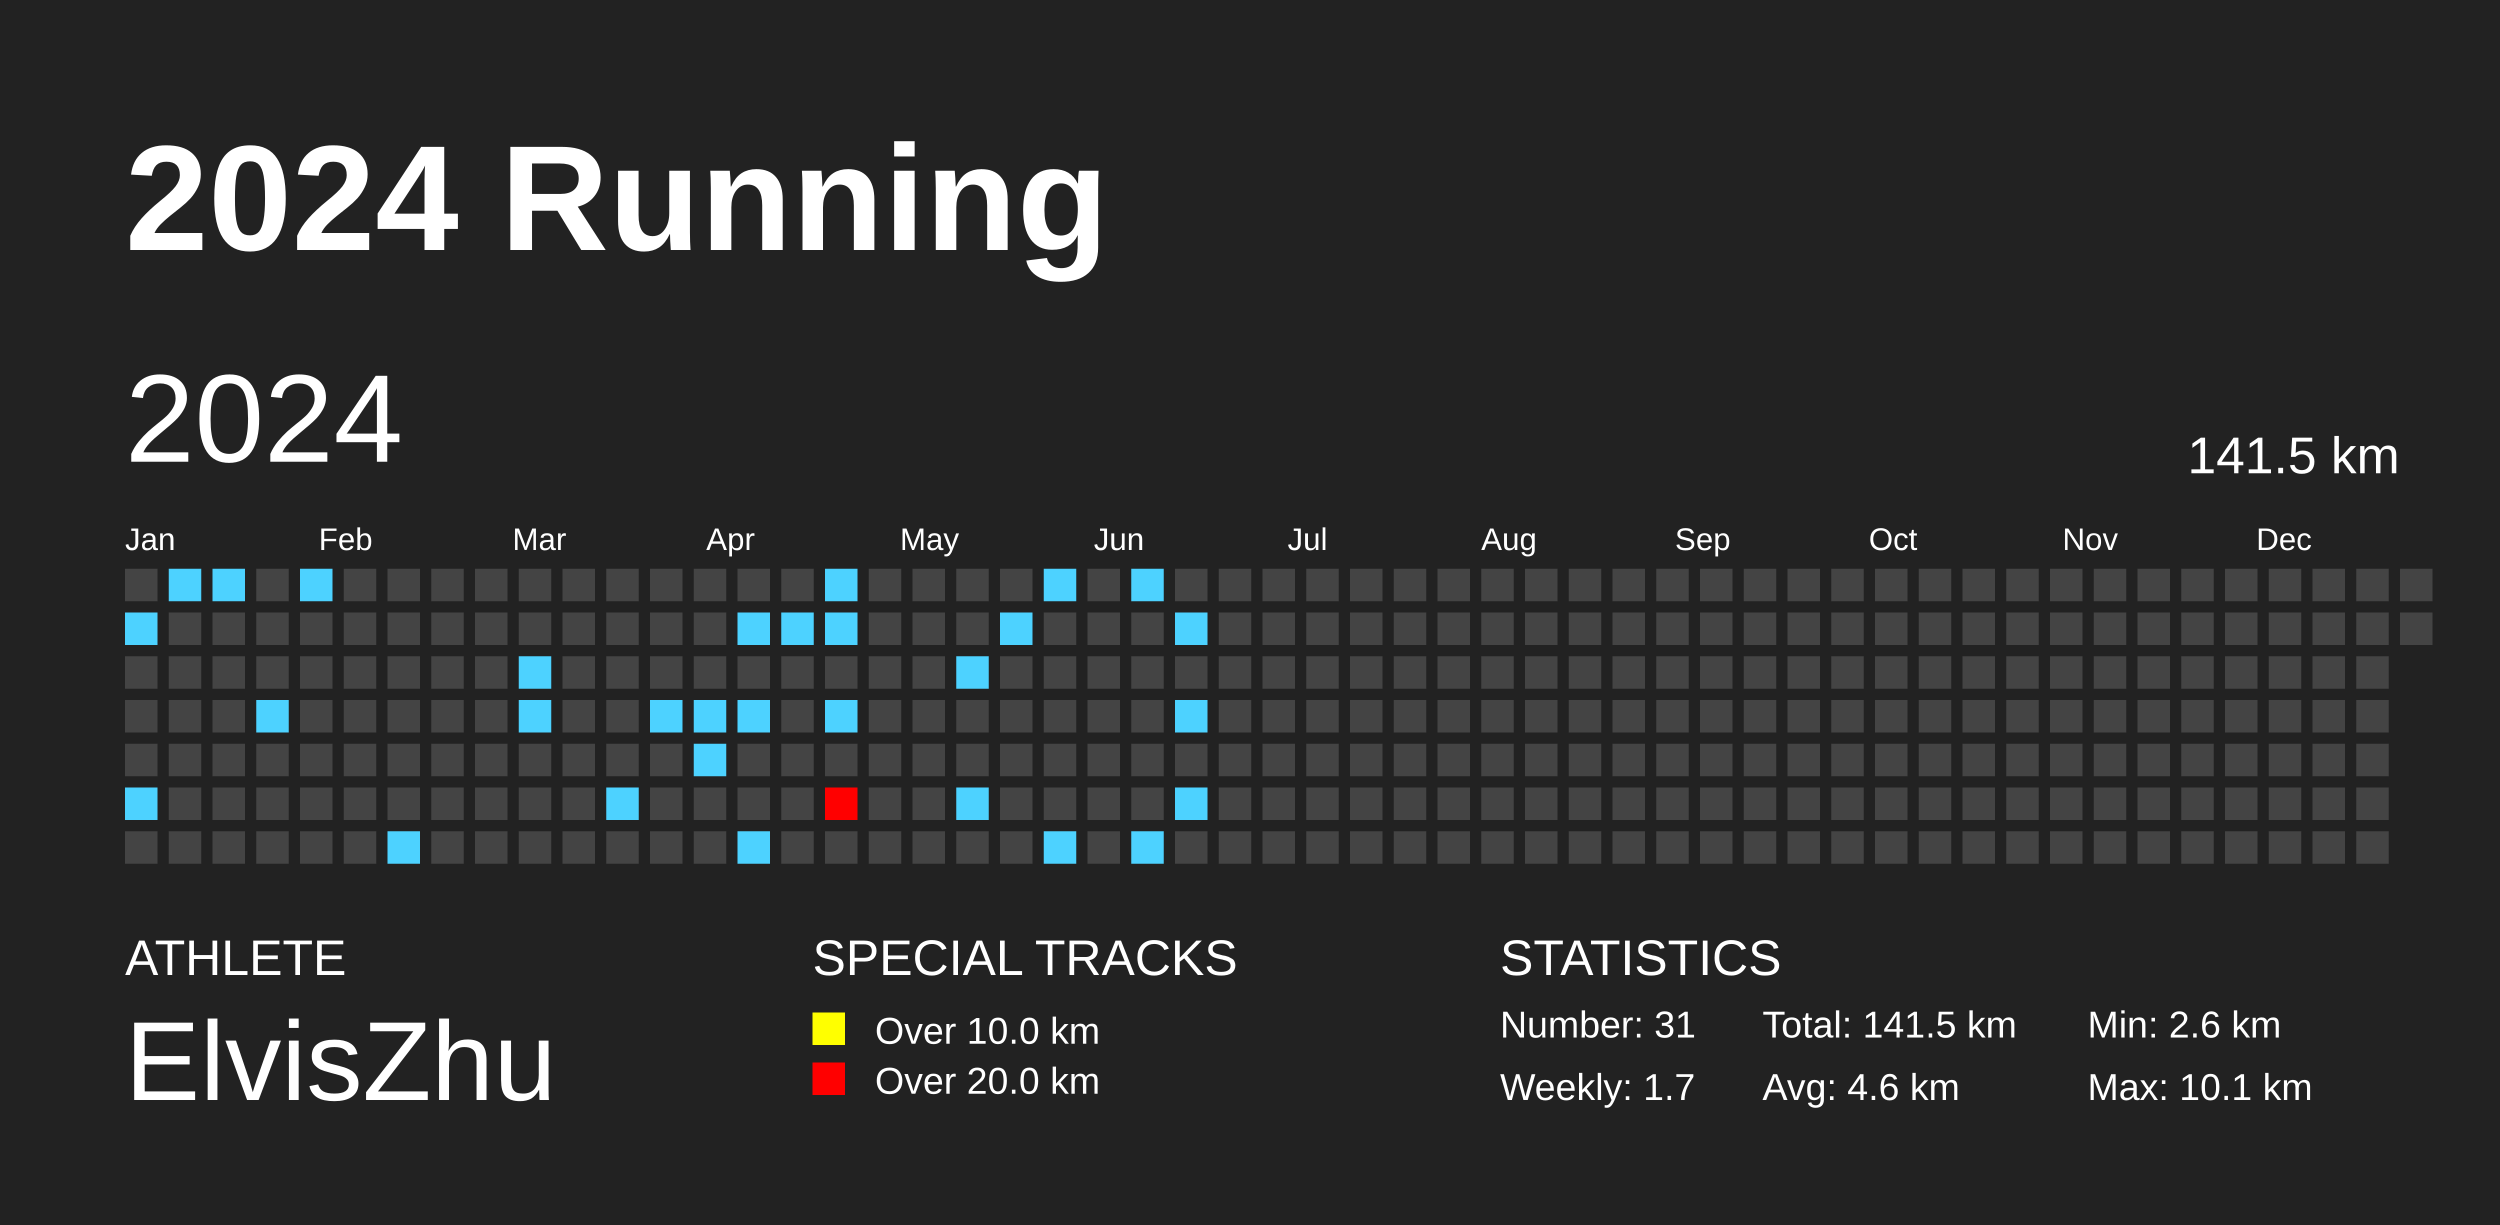
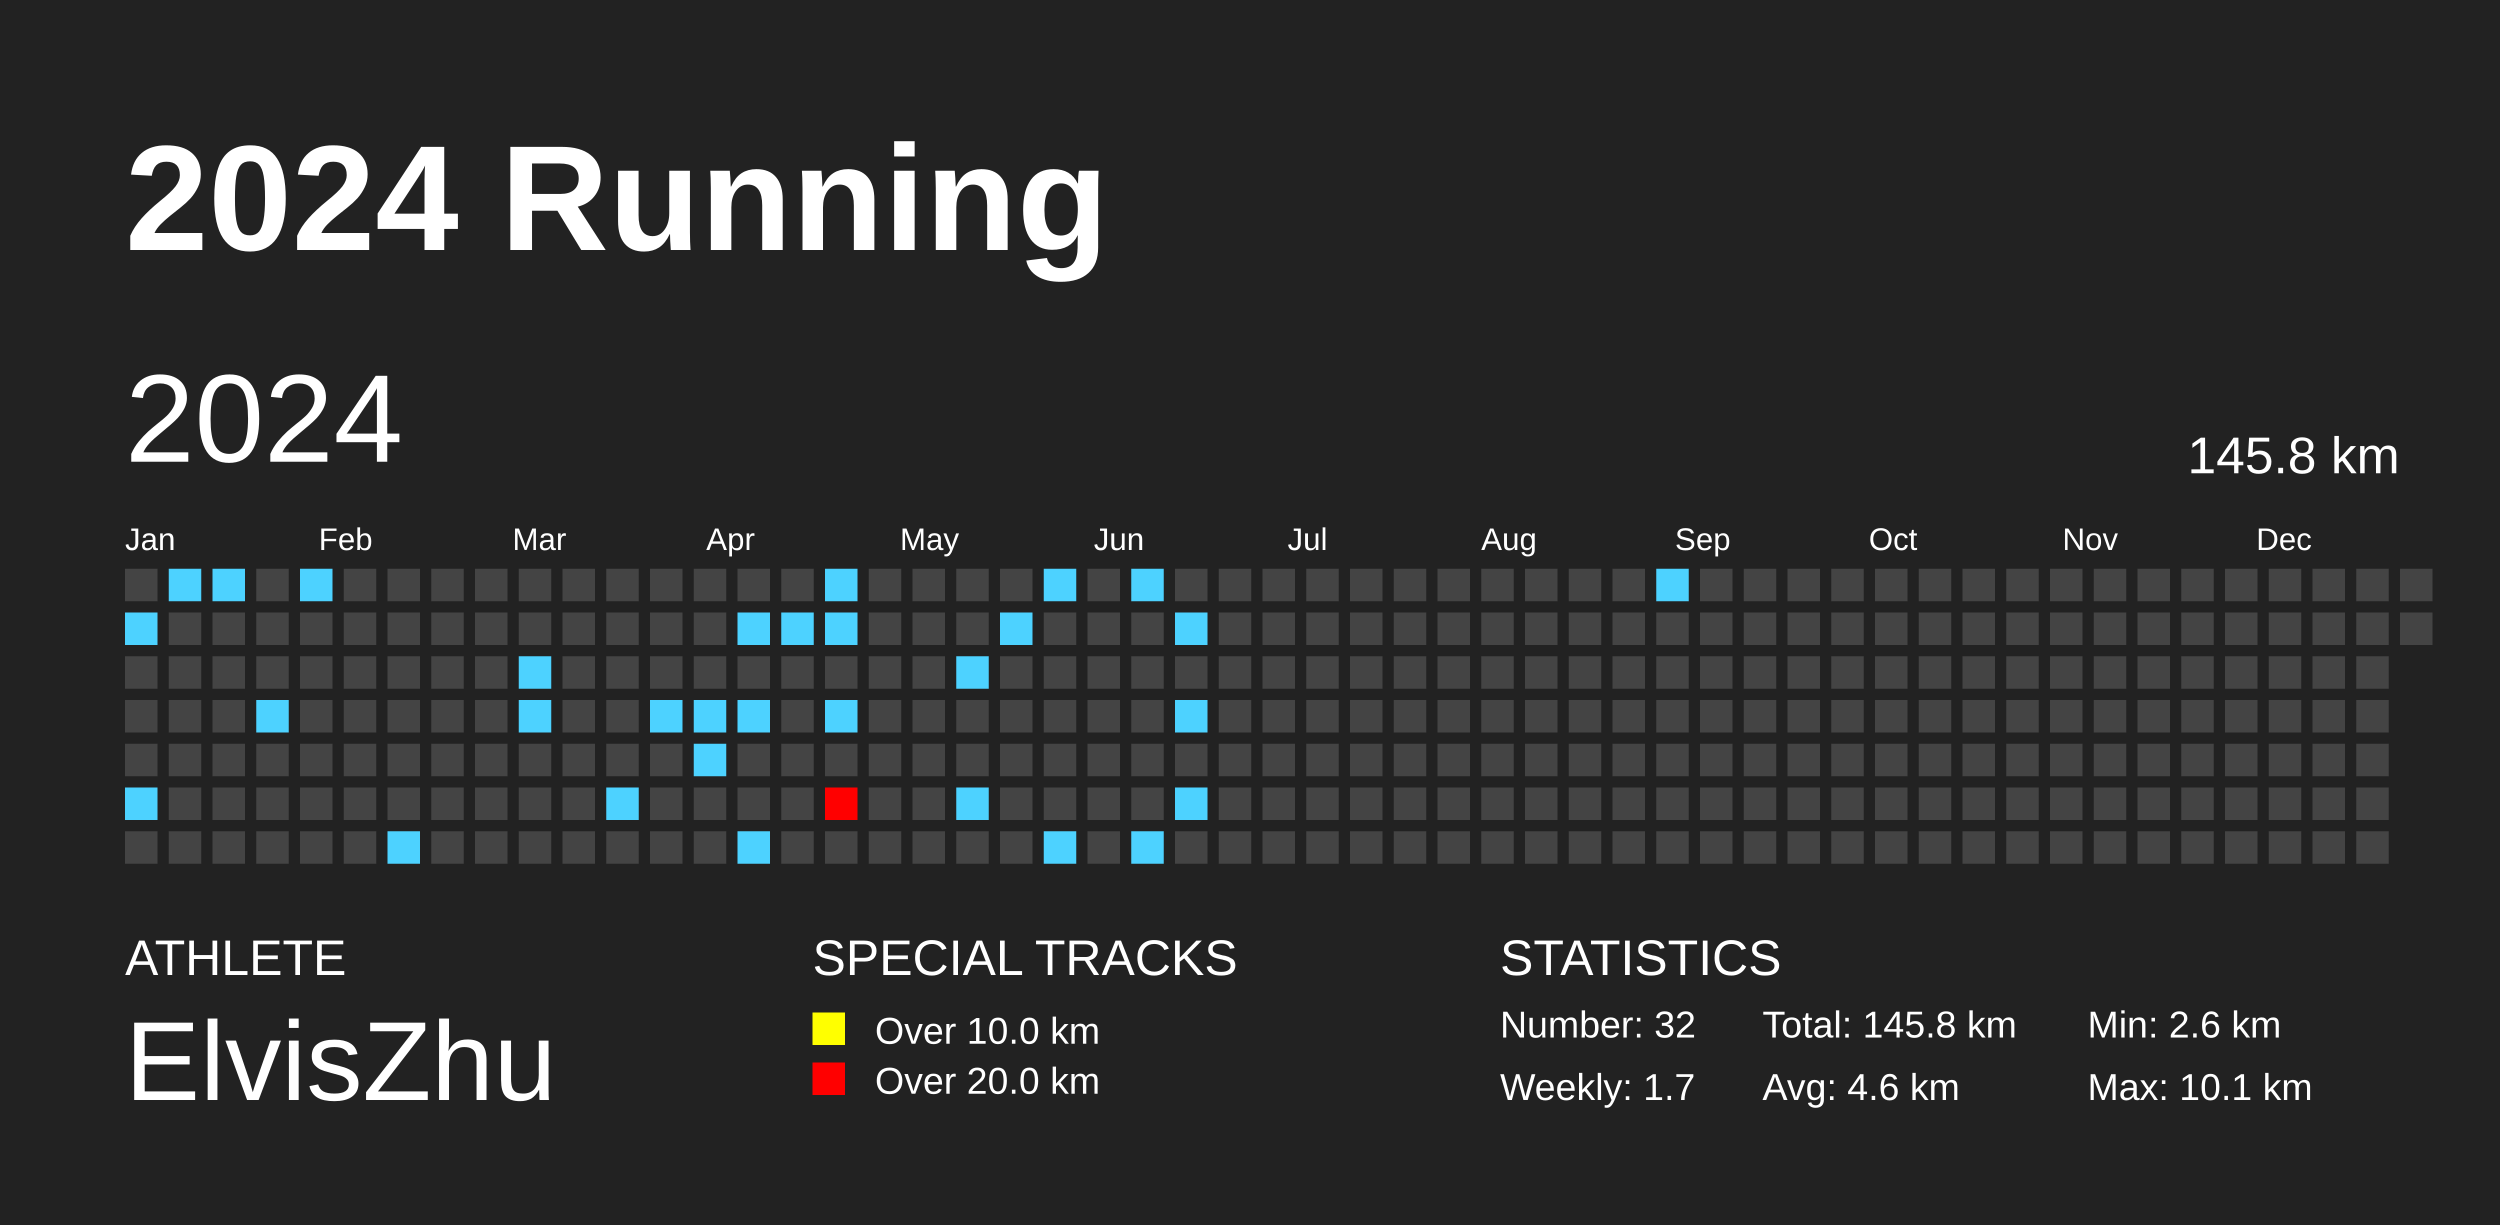
<svg xmlns="http://www.w3.org/2000/svg" baseProfile="full" height="98mm" version="1.1" viewBox="0,0,200,98" width="200mm">
  <defs />
  <rect fill="#222222" height="98" width="200" x="0" y="0" />
  <text fill="#FFFFFF" style="font-size:12px; font-family:Arial; font-weight:bold;" x="10" y="20">2024 Running</text>
  <text fill="#FFFFFF" style="font-size:4px; font-family:Arial" x="10" y="78">ATHLETE</text>
  <text fill="#FFFFFF" style="font-size:9px; font-family:Arial" x="10" y="88">ElvisZhu</text>
  <text fill="#FFFFFF" style="font-size:4px; font-family:Arial" x="65" y="78">SPECIAL TRACKS</text>
  <rect fill="yellow" height="2.6" width="2.6" x="65" y="81" />
  <text fill="#FFFFFF" style="font-size:3px; font-family:Arial" x="70" y="83.5">Over 10.0 km</text>
  <rect fill="red" height="2.6" width="2.6" x="65" y="85" />
  <text fill="#FFFFFF" style="font-size:3px; font-family:Arial" x="70" y="87.5">Over 20.0 km</text>
  <text fill="#FFFFFF" style="font-size:4px; font-family:Arial" x="120" y="78">STATISTICS</text>
-   <text fill="#FFFFFF" style="font-size:3px; font-family:Arial" x="120" y="83">Number: 31</text>
+   <text fill="#FFFFFF" style="font-size:3px; font-family:Arial" x="120" y="83">Number: 32</text>
  <text fill="#FFFFFF" style="font-size:3px; font-family:Arial" x="120" y="88">Weekly: 1.7</text>
-   <text fill="#FFFFFF" style="font-size:3px; font-family:Arial" x="141" y="83">Total: 141.5 km</text>
+   <text fill="#FFFFFF" style="font-size:3px; font-family:Arial" x="141" y="83">Total: 145.8 km</text>
  <text fill="#FFFFFF" style="font-size:3px; font-family:Arial" x="141" y="88">Avg: 4.6 km</text>
  <text fill="#FFFFFF" style="font-size:3px; font-family:Arial" x="167" y="83">Min: 2.6 km</text>
  <text fill="#FFFFFF" style="font-size:3px; font-family:Arial" x="167" y="88">Max: 10.1 km</text>
  <text dominant-baseline="hanging" fill="#FFFFFF" style="font-size:10.0px; font-family:Arial;" x="10" y="30">2024</text>
-   <text dominant-baseline="hanging" fill="#FFFFFF" style="font-size:4.125px; font-family:Arial;" x="175" y="35">141.5 km</text>
+   <text dominant-baseline="hanging" fill="#FFFFFF" style="font-size:4.125px; font-family:Arial;" x="175" y="35">145.8 km</text>
  <text fill="#FFFFFF" style="font-size:2.5px; font-family:Arial" x="10.0" y="44">Jan</text>
  <text fill="#FFFFFF" style="font-size:2.5px; font-family:Arial" x="25.5" y="44">Feb</text>
  <text fill="#FFFFFF" style="font-size:2.5px; font-family:Arial" x="41.0" y="44">Mar</text>
  <text fill="#FFFFFF" style="font-size:2.5px; font-family:Arial" x="56.5" y="44">Apr</text>
  <text fill="#FFFFFF" style="font-size:2.5px; font-family:Arial" x="72.0" y="44">May</text>
  <text fill="#FFFFFF" style="font-size:2.5px; font-family:Arial" x="87.5" y="44">Jun</text>
  <text fill="#FFFFFF" style="font-size:2.5px; font-family:Arial" x="103.0" y="44">Jul</text>
  <text fill="#FFFFFF" style="font-size:2.5px; font-family:Arial" x="118.5" y="44">Aug</text>
  <text fill="#FFFFFF" style="font-size:2.5px; font-family:Arial" x="134.0" y="44">Sep</text>
  <text fill="#FFFFFF" style="font-size:2.5px; font-family:Arial" x="149.5" y="44">Oct</text>
  <text fill="#FFFFFF" style="font-size:2.5px; font-family:Arial" x="165.0" y="44">Nov</text>
  <text fill="#FFFFFF" style="font-size:2.5px; font-family:Arial" x="180.5" y="44">Dec</text>
  <rect fill="#444444" height="2.6" width="2.6" x="10.0" y="45.5" />
  <rect fill="#4dd2ff" height="2.6" width="2.6" x="10.0" y="49.0" />
  <rect fill="#444444" height="2.6" width="2.6" x="10.0" y="52.5" />
  <rect fill="#444444" height="2.6" width="2.6" x="10.0" y="56.0" />
  <rect fill="#444444" height="2.6" width="2.6" x="10.0" y="59.5" />
  <rect fill="#4dd2ff" height="2.6" width="2.6" x="10.0" y="63.0" />
  <rect fill="#444444" height="2.6" width="2.6" x="10.0" y="66.5" />
  <rect fill="#4dd2ff" height="2.6" width="2.6" x="13.5" y="45.5" />
  <rect fill="#444444" height="2.6" width="2.6" x="13.5" y="49.0" />
  <rect fill="#444444" height="2.6" width="2.6" x="13.5" y="52.5" />
  <rect fill="#444444" height="2.6" width="2.6" x="13.5" y="56.0" />
  <rect fill="#444444" height="2.6" width="2.6" x="13.5" y="59.5" />
  <rect fill="#444444" height="2.6" width="2.6" x="13.5" y="63.0" />
  <rect fill="#444444" height="2.6" width="2.6" x="13.5" y="66.5" />
  <rect fill="#4dd2ff" height="2.6" width="2.6" x="17.0" y="45.5" />
  <rect fill="#444444" height="2.6" width="2.6" x="17.0" y="49.0" />
  <rect fill="#444444" height="2.6" width="2.6" x="17.0" y="52.5" />
  <rect fill="#444444" height="2.6" width="2.6" x="17.0" y="56.0" />
  <rect fill="#444444" height="2.6" width="2.6" x="17.0" y="59.5" />
  <rect fill="#444444" height="2.6" width="2.6" x="17.0" y="63.0" />
  <rect fill="#444444" height="2.6" width="2.6" x="17.0" y="66.5" />
  <rect fill="#444444" height="2.6" width="2.6" x="20.5" y="45.5" />
  <rect fill="#444444" height="2.6" width="2.6" x="20.5" y="49.0" />
  <rect fill="#444444" height="2.6" width="2.6" x="20.5" y="52.5" />
  <rect fill="#4dd2ff" height="2.6" width="2.6" x="20.5" y="56.0" />
  <rect fill="#444444" height="2.6" width="2.6" x="20.5" y="59.5" />
  <rect fill="#444444" height="2.6" width="2.6" x="20.5" y="63.0" />
  <rect fill="#444444" height="2.6" width="2.6" x="20.5" y="66.5" />
  <rect fill="#4dd2ff" height="2.6" width="2.6" x="24.0" y="45.5" />
  <rect fill="#444444" height="2.6" width="2.6" x="24.0" y="49.0" />
  <rect fill="#444444" height="2.6" width="2.6" x="24.0" y="52.5" />
  <rect fill="#444444" height="2.6" width="2.6" x="24.0" y="56.0" />
  <rect fill="#444444" height="2.6" width="2.6" x="24.0" y="59.5" />
  <rect fill="#444444" height="2.6" width="2.6" x="24.0" y="63.0" />
  <rect fill="#444444" height="2.6" width="2.6" x="24.0" y="66.5" />
  <rect fill="#444444" height="2.6" width="2.6" x="27.5" y="45.5" />
  <rect fill="#444444" height="2.6" width="2.6" x="27.5" y="49.0" />
  <rect fill="#444444" height="2.6" width="2.6" x="27.5" y="52.5" />
  <rect fill="#444444" height="2.6" width="2.6" x="27.5" y="56.0" />
  <rect fill="#444444" height="2.6" width="2.6" x="27.5" y="59.5" />
  <rect fill="#444444" height="2.6" width="2.6" x="27.5" y="63.0" />
  <rect fill="#444444" height="2.6" width="2.6" x="27.5" y="66.5" />
  <rect fill="#444444" height="2.6" width="2.6" x="31.0" y="45.5" />
  <rect fill="#444444" height="2.6" width="2.6" x="31.0" y="49.0" />
  <rect fill="#444444" height="2.6" width="2.6" x="31.0" y="52.5" />
  <rect fill="#444444" height="2.6" width="2.6" x="31.0" y="56.0" />
  <rect fill="#444444" height="2.6" width="2.6" x="31.0" y="59.5" />
  <rect fill="#444444" height="2.6" width="2.6" x="31.0" y="63.0" />
  <rect fill="#4dd2ff" height="2.6" width="2.6" x="31.0" y="66.5" />
  <rect fill="#444444" height="2.6" width="2.6" x="34.5" y="45.5" />
  <rect fill="#444444" height="2.6" width="2.6" x="34.5" y="49.0" />
  <rect fill="#444444" height="2.6" width="2.6" x="34.5" y="52.5" />
  <rect fill="#444444" height="2.6" width="2.6" x="34.5" y="56.0" />
  <rect fill="#444444" height="2.6" width="2.6" x="34.5" y="59.5" />
  <rect fill="#444444" height="2.6" width="2.6" x="34.5" y="63.0" />
  <rect fill="#444444" height="2.6" width="2.6" x="34.5" y="66.5" />
  <rect fill="#444444" height="2.6" width="2.6" x="38.0" y="45.5" />
  <rect fill="#444444" height="2.6" width="2.6" x="38.0" y="49.0" />
  <rect fill="#444444" height="2.6" width="2.6" x="38.0" y="52.5" />
  <rect fill="#444444" height="2.6" width="2.6" x="38.0" y="56.0" />
  <rect fill="#444444" height="2.6" width="2.6" x="38.0" y="59.5" />
  <rect fill="#444444" height="2.6" width="2.6" x="38.0" y="63.0" />
  <rect fill="#444444" height="2.6" width="2.6" x="38.0" y="66.5" />
  <rect fill="#444444" height="2.6" width="2.6" x="41.5" y="45.5" />
  <rect fill="#444444" height="2.6" width="2.6" x="41.5" y="49.0" />
  <rect fill="#4dd2ff" height="2.6" width="2.6" x="41.5" y="52.5" />
  <rect fill="#4dd2ff" height="2.6" width="2.6" x="41.5" y="56.0" />
  <rect fill="#444444" height="2.6" width="2.6" x="41.5" y="59.5" />
  <rect fill="#444444" height="2.6" width="2.6" x="41.5" y="63.0" />
  <rect fill="#444444" height="2.6" width="2.6" x="41.5" y="66.5" />
  <rect fill="#444444" height="2.6" width="2.6" x="45.0" y="45.5" />
  <rect fill="#444444" height="2.6" width="2.6" x="45.0" y="49.0" />
  <rect fill="#444444" height="2.6" width="2.6" x="45.0" y="52.5" />
  <rect fill="#444444" height="2.6" width="2.6" x="45.0" y="56.0" />
  <rect fill="#444444" height="2.6" width="2.6" x="45.0" y="59.5" />
  <rect fill="#444444" height="2.6" width="2.6" x="45.0" y="63.0" />
  <rect fill="#444444" height="2.6" width="2.6" x="45.0" y="66.5" />
  <rect fill="#444444" height="2.6" width="2.6" x="48.5" y="45.5" />
  <rect fill="#444444" height="2.6" width="2.6" x="48.5" y="49.0" />
  <rect fill="#444444" height="2.6" width="2.6" x="48.5" y="52.5" />
  <rect fill="#444444" height="2.6" width="2.6" x="48.5" y="56.0" />
  <rect fill="#444444" height="2.6" width="2.6" x="48.5" y="59.5" />
  <rect fill="#4dd2ff" height="2.6" width="2.6" x="48.5" y="63.0" />
  <rect fill="#444444" height="2.6" width="2.6" x="48.5" y="66.5" />
  <rect fill="#444444" height="2.6" width="2.6" x="52.0" y="45.5" />
  <rect fill="#444444" height="2.6" width="2.6" x="52.0" y="49.0" />
  <rect fill="#444444" height="2.6" width="2.6" x="52.0" y="52.5" />
  <rect fill="#4dd2ff" height="2.6" width="2.6" x="52.0" y="56.0" />
  <rect fill="#444444" height="2.6" width="2.6" x="52.0" y="59.5" />
  <rect fill="#444444" height="2.6" width="2.6" x="52.0" y="63.0" />
  <rect fill="#444444" height="2.6" width="2.6" x="52.0" y="66.5" />
  <rect fill="#444444" height="2.6" width="2.6" x="55.5" y="45.5" />
  <rect fill="#444444" height="2.6" width="2.6" x="55.5" y="49.0" />
  <rect fill="#444444" height="2.6" width="2.6" x="55.5" y="52.5" />
  <rect fill="#4dd2ff" height="2.6" width="2.6" x="55.5" y="56.0" />
  <rect fill="#4dd2ff" height="2.6" width="2.6" x="55.5" y="59.5" />
  <rect fill="#444444" height="2.6" width="2.6" x="55.5" y="63.0" />
  <rect fill="#444444" height="2.6" width="2.6" x="55.5" y="66.5" />
  <rect fill="#444444" height="2.6" width="2.6" x="59.0" y="45.5" />
  <rect fill="#4dd2ff" height="2.6" width="2.6" x="59.0" y="49.0" />
  <rect fill="#444444" height="2.6" width="2.6" x="59.0" y="52.5" />
  <rect fill="#4dd2ff" height="2.6" width="2.6" x="59.0" y="56.0" />
  <rect fill="#444444" height="2.6" width="2.6" x="59.0" y="59.5" />
  <rect fill="#444444" height="2.6" width="2.6" x="59.0" y="63.0" />
  <rect fill="#4dd2ff" height="2.6" width="2.6" x="59.0" y="66.5" />
  <rect fill="#444444" height="2.6" width="2.6" x="62.5" y="45.5" />
  <rect fill="#4dd2ff" height="2.6" width="2.6" x="62.5" y="49.0" />
  <rect fill="#444444" height="2.6" width="2.6" x="62.5" y="52.5" />
  <rect fill="#444444" height="2.6" width="2.6" x="62.5" y="56.0" />
  <rect fill="#444444" height="2.6" width="2.6" x="62.5" y="59.5" />
  <rect fill="#444444" height="2.6" width="2.6" x="62.5" y="63.0" />
  <rect fill="#444444" height="2.6" width="2.6" x="62.5" y="66.5" />
  <rect fill="#4dd2ff" height="2.6" width="2.6" x="66.0" y="45.5" />
  <rect fill="#4dd2ff" height="2.6" width="2.6" x="66.0" y="49.0" />
  <rect fill="#444444" height="2.6" width="2.6" x="66.0" y="52.5" />
  <rect fill="#4dd2ff" height="2.6" width="2.6" x="66.0" y="56.0" />
  <rect fill="#444444" height="2.6" width="2.6" x="66.0" y="59.5" />
  <rect fill="#ff0000" height="2.6" width="2.6" x="66.0" y="63.0" />
  <rect fill="#444444" height="2.6" width="2.6" x="66.0" y="66.5" />
  <rect fill="#444444" height="2.6" width="2.6" x="69.5" y="45.5" />
  <rect fill="#444444" height="2.6" width="2.6" x="69.5" y="49.0" />
  <rect fill="#444444" height="2.6" width="2.6" x="69.5" y="52.5" />
  <rect fill="#444444" height="2.6" width="2.6" x="69.5" y="56.0" />
  <rect fill="#444444" height="2.6" width="2.6" x="69.5" y="59.5" />
  <rect fill="#444444" height="2.6" width="2.6" x="69.5" y="63.0" />
  <rect fill="#444444" height="2.6" width="2.6" x="69.5" y="66.5" />
  <rect fill="#444444" height="2.6" width="2.6" x="73.0" y="45.5" />
  <rect fill="#444444" height="2.6" width="2.6" x="73.0" y="49.0" />
  <rect fill="#444444" height="2.6" width="2.6" x="73.0" y="52.5" />
  <rect fill="#444444" height="2.6" width="2.6" x="73.0" y="56.0" />
  <rect fill="#444444" height="2.6" width="2.6" x="73.0" y="59.5" />
  <rect fill="#444444" height="2.6" width="2.6" x="73.0" y="63.0" />
  <rect fill="#444444" height="2.6" width="2.6" x="73.0" y="66.5" />
  <rect fill="#444444" height="2.6" width="2.6" x="76.5" y="45.5" />
  <rect fill="#444444" height="2.6" width="2.6" x="76.5" y="49.0" />
  <rect fill="#4dd2ff" height="2.6" width="2.6" x="76.5" y="52.5" />
  <rect fill="#444444" height="2.6" width="2.6" x="76.5" y="56.0" />
  <rect fill="#444444" height="2.6" width="2.6" x="76.5" y="59.5" />
  <rect fill="#4dd2ff" height="2.6" width="2.6" x="76.5" y="63.0" />
  <rect fill="#444444" height="2.6" width="2.6" x="76.5" y="66.5" />
  <rect fill="#444444" height="2.6" width="2.6" x="80.0" y="45.5" />
  <rect fill="#4dd2ff" height="2.6" width="2.6" x="80.0" y="49.0" />
  <rect fill="#444444" height="2.6" width="2.6" x="80.0" y="52.5" />
  <rect fill="#444444" height="2.6" width="2.6" x="80.0" y="56.0" />
  <rect fill="#444444" height="2.6" width="2.6" x="80.0" y="59.5" />
  <rect fill="#444444" height="2.6" width="2.6" x="80.0" y="63.0" />
  <rect fill="#444444" height="2.6" width="2.6" x="80.0" y="66.5" />
  <rect fill="#4dd2ff" height="2.6" width="2.6" x="83.5" y="45.5" />
  <rect fill="#444444" height="2.6" width="2.6" x="83.5" y="49.0" />
  <rect fill="#444444" height="2.6" width="2.6" x="83.5" y="52.5" />
  <rect fill="#444444" height="2.6" width="2.6" x="83.5" y="56.0" />
  <rect fill="#444444" height="2.6" width="2.6" x="83.5" y="59.5" />
  <rect fill="#444444" height="2.6" width="2.6" x="83.5" y="63.0" />
  <rect fill="#4dd2ff" height="2.6" width="2.6" x="83.5" y="66.5" />
  <rect fill="#444444" height="2.6" width="2.6" x="87.0" y="45.5" />
  <rect fill="#444444" height="2.6" width="2.6" x="87.0" y="49.0" />
  <rect fill="#444444" height="2.6" width="2.6" x="87.0" y="52.5" />
  <rect fill="#444444" height="2.6" width="2.6" x="87.0" y="56.0" />
  <rect fill="#444444" height="2.6" width="2.6" x="87.0" y="59.5" />
  <rect fill="#444444" height="2.6" width="2.6" x="87.0" y="63.0" />
  <rect fill="#444444" height="2.6" width="2.6" x="87.0" y="66.5" />
  <rect fill="#4dd2ff" height="2.6" width="2.6" x="90.5" y="45.5" />
  <rect fill="#444444" height="2.6" width="2.6" x="90.5" y="49.0" />
  <rect fill="#444444" height="2.6" width="2.6" x="90.5" y="52.5" />
  <rect fill="#444444" height="2.6" width="2.6" x="90.5" y="56.0" />
  <rect fill="#444444" height="2.6" width="2.6" x="90.5" y="59.5" />
  <rect fill="#444444" height="2.6" width="2.6" x="90.5" y="63.0" />
  <rect fill="#4dd2ff" height="2.6" width="2.6" x="90.5" y="66.5" />
  <rect fill="#444444" height="2.6" width="2.6" x="94.0" y="45.5" />
  <rect fill="#4dd2ff" height="2.6" width="2.6" x="94.0" y="49.0" />
  <rect fill="#444444" height="2.6" width="2.6" x="94.0" y="52.5" />
  <rect fill="#4dd2ff" height="2.6" width="2.6" x="94.0" y="56.0" />
  <rect fill="#444444" height="2.6" width="2.6" x="94.0" y="59.5" />
  <rect fill="#4dd2ff" height="2.6" width="2.6" x="94.0" y="63.0" />
  <rect fill="#444444" height="2.6" width="2.6" x="94.0" y="66.5" />
  <rect fill="#444444" height="2.6" width="2.6" x="97.5" y="45.5" />
  <rect fill="#444444" height="2.6" width="2.6" x="97.5" y="49.0" />
  <rect fill="#444444" height="2.6" width="2.6" x="97.5" y="52.5" />
  <rect fill="#444444" height="2.6" width="2.6" x="97.5" y="56.0" />
  <rect fill="#444444" height="2.6" width="2.6" x="97.5" y="59.5" />
  <rect fill="#444444" height="2.6" width="2.6" x="97.5" y="63.0" />
  <rect fill="#444444" height="2.6" width="2.6" x="97.5" y="66.5" />
  <rect fill="#444444" height="2.6" width="2.6" x="101.0" y="45.5" />
  <rect fill="#444444" height="2.6" width="2.6" x="101.0" y="49.0" />
  <rect fill="#444444" height="2.6" width="2.6" x="101.0" y="52.5" />
  <rect fill="#444444" height="2.6" width="2.6" x="101.0" y="56.0" />
  <rect fill="#444444" height="2.6" width="2.6" x="101.0" y="59.5" />
  <rect fill="#444444" height="2.6" width="2.6" x="101.0" y="63.0" />
  <rect fill="#444444" height="2.6" width="2.6" x="101.0" y="66.5" />
  <rect fill="#444444" height="2.6" width="2.6" x="104.5" y="45.5" />
  <rect fill="#444444" height="2.6" width="2.6" x="104.5" y="49.0" />
  <rect fill="#444444" height="2.6" width="2.6" x="104.5" y="52.5" />
  <rect fill="#444444" height="2.6" width="2.6" x="104.5" y="56.0" />
  <rect fill="#444444" height="2.6" width="2.6" x="104.5" y="59.5" />
  <rect fill="#444444" height="2.6" width="2.6" x="104.5" y="63.0" />
  <rect fill="#444444" height="2.6" width="2.6" x="104.5" y="66.5" />
  <rect fill="#444444" height="2.6" width="2.6" x="108.0" y="45.5" />
  <rect fill="#444444" height="2.6" width="2.6" x="108.0" y="49.0" />
  <rect fill="#444444" height="2.6" width="2.6" x="108.0" y="52.5" />
  <rect fill="#444444" height="2.6" width="2.6" x="108.0" y="56.0" />
  <rect fill="#444444" height="2.6" width="2.6" x="108.0" y="59.5" />
  <rect fill="#444444" height="2.6" width="2.6" x="108.0" y="63.0" />
  <rect fill="#444444" height="2.6" width="2.6" x="108.0" y="66.5" />
  <rect fill="#444444" height="2.6" width="2.6" x="111.5" y="45.5" />
  <rect fill="#444444" height="2.6" width="2.6" x="111.5" y="49.0" />
  <rect fill="#444444" height="2.6" width="2.6" x="111.5" y="52.5" />
  <rect fill="#444444" height="2.6" width="2.6" x="111.5" y="56.0" />
  <rect fill="#444444" height="2.6" width="2.6" x="111.5" y="59.5" />
  <rect fill="#444444" height="2.6" width="2.6" x="111.5" y="63.0" />
  <rect fill="#444444" height="2.6" width="2.6" x="111.5" y="66.5" />
  <rect fill="#444444" height="2.6" width="2.6" x="115.0" y="45.5" />
  <rect fill="#444444" height="2.6" width="2.6" x="115.0" y="49.0" />
  <rect fill="#444444" height="2.6" width="2.6" x="115.0" y="52.5" />
  <rect fill="#444444" height="2.6" width="2.6" x="115.0" y="56.0" />
  <rect fill="#444444" height="2.6" width="2.6" x="115.0" y="59.5" />
  <rect fill="#444444" height="2.6" width="2.6" x="115.0" y="63.0" />
  <rect fill="#444444" height="2.6" width="2.6" x="115.0" y="66.5" />
  <rect fill="#444444" height="2.6" width="2.6" x="118.5" y="45.5" />
  <rect fill="#444444" height="2.6" width="2.6" x="118.5" y="49.0" />
  <rect fill="#444444" height="2.6" width="2.6" x="118.5" y="52.5" />
  <rect fill="#444444" height="2.6" width="2.6" x="118.5" y="56.0" />
  <rect fill="#444444" height="2.6" width="2.6" x="118.5" y="59.5" />
  <rect fill="#444444" height="2.6" width="2.6" x="118.5" y="63.0" />
  <rect fill="#444444" height="2.6" width="2.6" x="118.5" y="66.5" />
  <rect fill="#444444" height="2.6" width="2.6" x="122.0" y="45.5" />
  <rect fill="#444444" height="2.6" width="2.6" x="122.0" y="49.0" />
  <rect fill="#444444" height="2.6" width="2.6" x="122.0" y="52.5" />
  <rect fill="#444444" height="2.6" width="2.6" x="122.0" y="56.0" />
  <rect fill="#444444" height="2.6" width="2.6" x="122.0" y="59.5" />
  <rect fill="#444444" height="2.6" width="2.6" x="122.0" y="63.0" />
  <rect fill="#444444" height="2.6" width="2.6" x="122.0" y="66.5" />
  <rect fill="#444444" height="2.6" width="2.6" x="125.5" y="45.5" />
  <rect fill="#444444" height="2.6" width="2.6" x="125.5" y="49.0" />
  <rect fill="#444444" height="2.6" width="2.6" x="125.5" y="52.5" />
  <rect fill="#444444" height="2.6" width="2.6" x="125.5" y="56.0" />
  <rect fill="#444444" height="2.6" width="2.6" x="125.5" y="59.5" />
  <rect fill="#444444" height="2.6" width="2.6" x="125.5" y="63.0" />
  <rect fill="#444444" height="2.6" width="2.6" x="125.5" y="66.5" />
  <rect fill="#444444" height="2.6" width="2.6" x="129.0" y="45.5" />
  <rect fill="#444444" height="2.6" width="2.6" x="129.0" y="49.0" />
  <rect fill="#444444" height="2.6" width="2.6" x="129.0" y="52.5" />
  <rect fill="#444444" height="2.6" width="2.6" x="129.0" y="56.0" />
  <rect fill="#444444" height="2.6" width="2.6" x="129.0" y="59.5" />
  <rect fill="#444444" height="2.6" width="2.6" x="129.0" y="63.0" />
  <rect fill="#444444" height="2.6" width="2.6" x="129.0" y="66.5" />
-   <rect fill="#444444" height="2.6" width="2.6" x="132.5" y="45.5" />
+   <rect fill="#4dd2ff" height="2.6" width="2.6" x="132.5" y="45.5" />
  <rect fill="#444444" height="2.6" width="2.6" x="132.5" y="49.0" />
  <rect fill="#444444" height="2.6" width="2.6" x="132.5" y="52.5" />
  <rect fill="#444444" height="2.6" width="2.6" x="132.5" y="56.0" />
  <rect fill="#444444" height="2.6" width="2.6" x="132.5" y="59.5" />
  <rect fill="#444444" height="2.6" width="2.6" x="132.5" y="63.0" />
  <rect fill="#444444" height="2.6" width="2.6" x="132.5" y="66.5" />
  <rect fill="#444444" height="2.6" width="2.6" x="136.0" y="45.5" />
  <rect fill="#444444" height="2.6" width="2.6" x="136.0" y="49.0" />
  <rect fill="#444444" height="2.6" width="2.6" x="136.0" y="52.5" />
  <rect fill="#444444" height="2.6" width="2.6" x="136.0" y="56.0" />
  <rect fill="#444444" height="2.6" width="2.6" x="136.0" y="59.5" />
  <rect fill="#444444" height="2.6" width="2.6" x="136.0" y="63.0" />
  <rect fill="#444444" height="2.6" width="2.6" x="136.0" y="66.5" />
  <rect fill="#444444" height="2.6" width="2.6" x="139.5" y="45.5" />
  <rect fill="#444444" height="2.6" width="2.6" x="139.5" y="49.0" />
  <rect fill="#444444" height="2.6" width="2.6" x="139.5" y="52.5" />
  <rect fill="#444444" height="2.6" width="2.6" x="139.5" y="56.0" />
  <rect fill="#444444" height="2.6" width="2.6" x="139.5" y="59.5" />
  <rect fill="#444444" height="2.6" width="2.6" x="139.5" y="63.0" />
  <rect fill="#444444" height="2.6" width="2.6" x="139.5" y="66.5" />
  <rect fill="#444444" height="2.6" width="2.6" x="143.0" y="45.5" />
  <rect fill="#444444" height="2.6" width="2.6" x="143.0" y="49.0" />
  <rect fill="#444444" height="2.6" width="2.6" x="143.0" y="52.5" />
  <rect fill="#444444" height="2.6" width="2.6" x="143.0" y="56.0" />
  <rect fill="#444444" height="2.6" width="2.6" x="143.0" y="59.5" />
  <rect fill="#444444" height="2.6" width="2.6" x="143.0" y="63.0" />
  <rect fill="#444444" height="2.6" width="2.6" x="143.0" y="66.5" />
  <rect fill="#444444" height="2.6" width="2.6" x="146.5" y="45.5" />
  <rect fill="#444444" height="2.6" width="2.6" x="146.5" y="49.0" />
  <rect fill="#444444" height="2.6" width="2.6" x="146.5" y="52.5" />
  <rect fill="#444444" height="2.6" width="2.6" x="146.5" y="56.0" />
  <rect fill="#444444" height="2.6" width="2.6" x="146.5" y="59.5" />
  <rect fill="#444444" height="2.6" width="2.6" x="146.5" y="63.0" />
  <rect fill="#444444" height="2.6" width="2.6" x="146.5" y="66.5" />
  <rect fill="#444444" height="2.6" width="2.6" x="150.0" y="45.5" />
  <rect fill="#444444" height="2.6" width="2.6" x="150.0" y="49.0" />
  <rect fill="#444444" height="2.6" width="2.6" x="150.0" y="52.5" />
  <rect fill="#444444" height="2.6" width="2.6" x="150.0" y="56.0" />
  <rect fill="#444444" height="2.6" width="2.6" x="150.0" y="59.5" />
  <rect fill="#444444" height="2.6" width="2.6" x="150.0" y="63.0" />
  <rect fill="#444444" height="2.6" width="2.6" x="150.0" y="66.5" />
  <rect fill="#444444" height="2.6" width="2.6" x="153.5" y="45.5" />
  <rect fill="#444444" height="2.6" width="2.6" x="153.5" y="49.0" />
  <rect fill="#444444" height="2.6" width="2.6" x="153.5" y="52.5" />
  <rect fill="#444444" height="2.6" width="2.6" x="153.5" y="56.0" />
  <rect fill="#444444" height="2.6" width="2.6" x="153.5" y="59.5" />
  <rect fill="#444444" height="2.6" width="2.6" x="153.5" y="63.0" />
  <rect fill="#444444" height="2.6" width="2.6" x="153.5" y="66.5" />
  <rect fill="#444444" height="2.6" width="2.6" x="157.0" y="45.5" />
  <rect fill="#444444" height="2.6" width="2.6" x="157.0" y="49.0" />
  <rect fill="#444444" height="2.6" width="2.6" x="157.0" y="52.5" />
  <rect fill="#444444" height="2.6" width="2.6" x="157.0" y="56.0" />
  <rect fill="#444444" height="2.6" width="2.6" x="157.0" y="59.5" />
  <rect fill="#444444" height="2.6" width="2.6" x="157.0" y="63.0" />
  <rect fill="#444444" height="2.6" width="2.6" x="157.0" y="66.5" />
  <rect fill="#444444" height="2.6" width="2.6" x="160.5" y="45.5" />
  <rect fill="#444444" height="2.6" width="2.6" x="160.5" y="49.0" />
  <rect fill="#444444" height="2.6" width="2.6" x="160.5" y="52.5" />
  <rect fill="#444444" height="2.6" width="2.6" x="160.5" y="56.0" />
  <rect fill="#444444" height="2.6" width="2.6" x="160.5" y="59.5" />
  <rect fill="#444444" height="2.6" width="2.6" x="160.5" y="63.0" />
  <rect fill="#444444" height="2.6" width="2.6" x="160.5" y="66.5" />
  <rect fill="#444444" height="2.6" width="2.6" x="164.0" y="45.5" />
  <rect fill="#444444" height="2.6" width="2.6" x="164.0" y="49.0" />
  <rect fill="#444444" height="2.6" width="2.6" x="164.0" y="52.5" />
  <rect fill="#444444" height="2.6" width="2.6" x="164.0" y="56.0" />
  <rect fill="#444444" height="2.6" width="2.6" x="164.0" y="59.5" />
  <rect fill="#444444" height="2.6" width="2.6" x="164.0" y="63.0" />
  <rect fill="#444444" height="2.6" width="2.6" x="164.0" y="66.5" />
  <rect fill="#444444" height="2.6" width="2.6" x="167.5" y="45.5" />
  <rect fill="#444444" height="2.6" width="2.6" x="167.5" y="49.0" />
  <rect fill="#444444" height="2.6" width="2.6" x="167.5" y="52.5" />
  <rect fill="#444444" height="2.6" width="2.6" x="167.5" y="56.0" />
  <rect fill="#444444" height="2.6" width="2.6" x="167.5" y="59.5" />
  <rect fill="#444444" height="2.6" width="2.6" x="167.5" y="63.0" />
  <rect fill="#444444" height="2.6" width="2.6" x="167.5" y="66.5" />
  <rect fill="#444444" height="2.6" width="2.6" x="171.0" y="45.5" />
  <rect fill="#444444" height="2.6" width="2.6" x="171.0" y="49.0" />
  <rect fill="#444444" height="2.6" width="2.6" x="171.0" y="52.5" />
  <rect fill="#444444" height="2.6" width="2.6" x="171.0" y="56.0" />
  <rect fill="#444444" height="2.6" width="2.6" x="171.0" y="59.5" />
  <rect fill="#444444" height="2.6" width="2.6" x="171.0" y="63.0" />
  <rect fill="#444444" height="2.6" width="2.6" x="171.0" y="66.5" />
  <rect fill="#444444" height="2.6" width="2.6" x="174.5" y="45.5" />
  <rect fill="#444444" height="2.6" width="2.6" x="174.5" y="49.0" />
  <rect fill="#444444" height="2.6" width="2.6" x="174.5" y="52.5" />
  <rect fill="#444444" height="2.6" width="2.6" x="174.5" y="56.0" />
  <rect fill="#444444" height="2.6" width="2.6" x="174.5" y="59.5" />
  <rect fill="#444444" height="2.6" width="2.6" x="174.5" y="63.0" />
  <rect fill="#444444" height="2.6" width="2.6" x="174.5" y="66.5" />
  <rect fill="#444444" height="2.6" width="2.6" x="178.0" y="45.5" />
  <rect fill="#444444" height="2.6" width="2.6" x="178.0" y="49.0" />
  <rect fill="#444444" height="2.6" width="2.6" x="178.0" y="52.5" />
  <rect fill="#444444" height="2.6" width="2.6" x="178.0" y="56.0" />
  <rect fill="#444444" height="2.6" width="2.6" x="178.0" y="59.5" />
  <rect fill="#444444" height="2.6" width="2.6" x="178.0" y="63.0" />
  <rect fill="#444444" height="2.6" width="2.6" x="178.0" y="66.5" />
  <rect fill="#444444" height="2.6" width="2.6" x="181.5" y="45.5" />
  <rect fill="#444444" height="2.6" width="2.6" x="181.5" y="49.0" />
  <rect fill="#444444" height="2.6" width="2.6" x="181.5" y="52.5" />
  <rect fill="#444444" height="2.6" width="2.6" x="181.5" y="56.0" />
  <rect fill="#444444" height="2.6" width="2.6" x="181.5" y="59.5" />
  <rect fill="#444444" height="2.6" width="2.6" x="181.5" y="63.0" />
  <rect fill="#444444" height="2.6" width="2.6" x="181.5" y="66.5" />
  <rect fill="#444444" height="2.6" width="2.6" x="185.0" y="45.5" />
  <rect fill="#444444" height="2.6" width="2.6" x="185.0" y="49.0" />
  <rect fill="#444444" height="2.6" width="2.6" x="185.0" y="52.5" />
  <rect fill="#444444" height="2.6" width="2.6" x="185.0" y="56.0" />
  <rect fill="#444444" height="2.6" width="2.6" x="185.0" y="59.5" />
  <rect fill="#444444" height="2.6" width="2.6" x="185.0" y="63.0" />
  <rect fill="#444444" height="2.6" width="2.6" x="185.0" y="66.5" />
  <rect fill="#444444" height="2.6" width="2.6" x="188.5" y="45.5" />
  <rect fill="#444444" height="2.6" width="2.6" x="188.5" y="49.0" />
  <rect fill="#444444" height="2.6" width="2.6" x="188.5" y="52.5" />
  <rect fill="#444444" height="2.6" width="2.6" x="188.5" y="56.0" />
  <rect fill="#444444" height="2.6" width="2.6" x="188.5" y="59.5" />
  <rect fill="#444444" height="2.6" width="2.6" x="188.5" y="63.0" />
  <rect fill="#444444" height="2.6" width="2.6" x="188.5" y="66.5" />
  <rect fill="#444444" height="2.6" width="2.6" x="192.0" y="45.5" />
  <rect fill="#444444" height="2.6" width="2.6" x="192.0" y="49.0" />
</svg>
